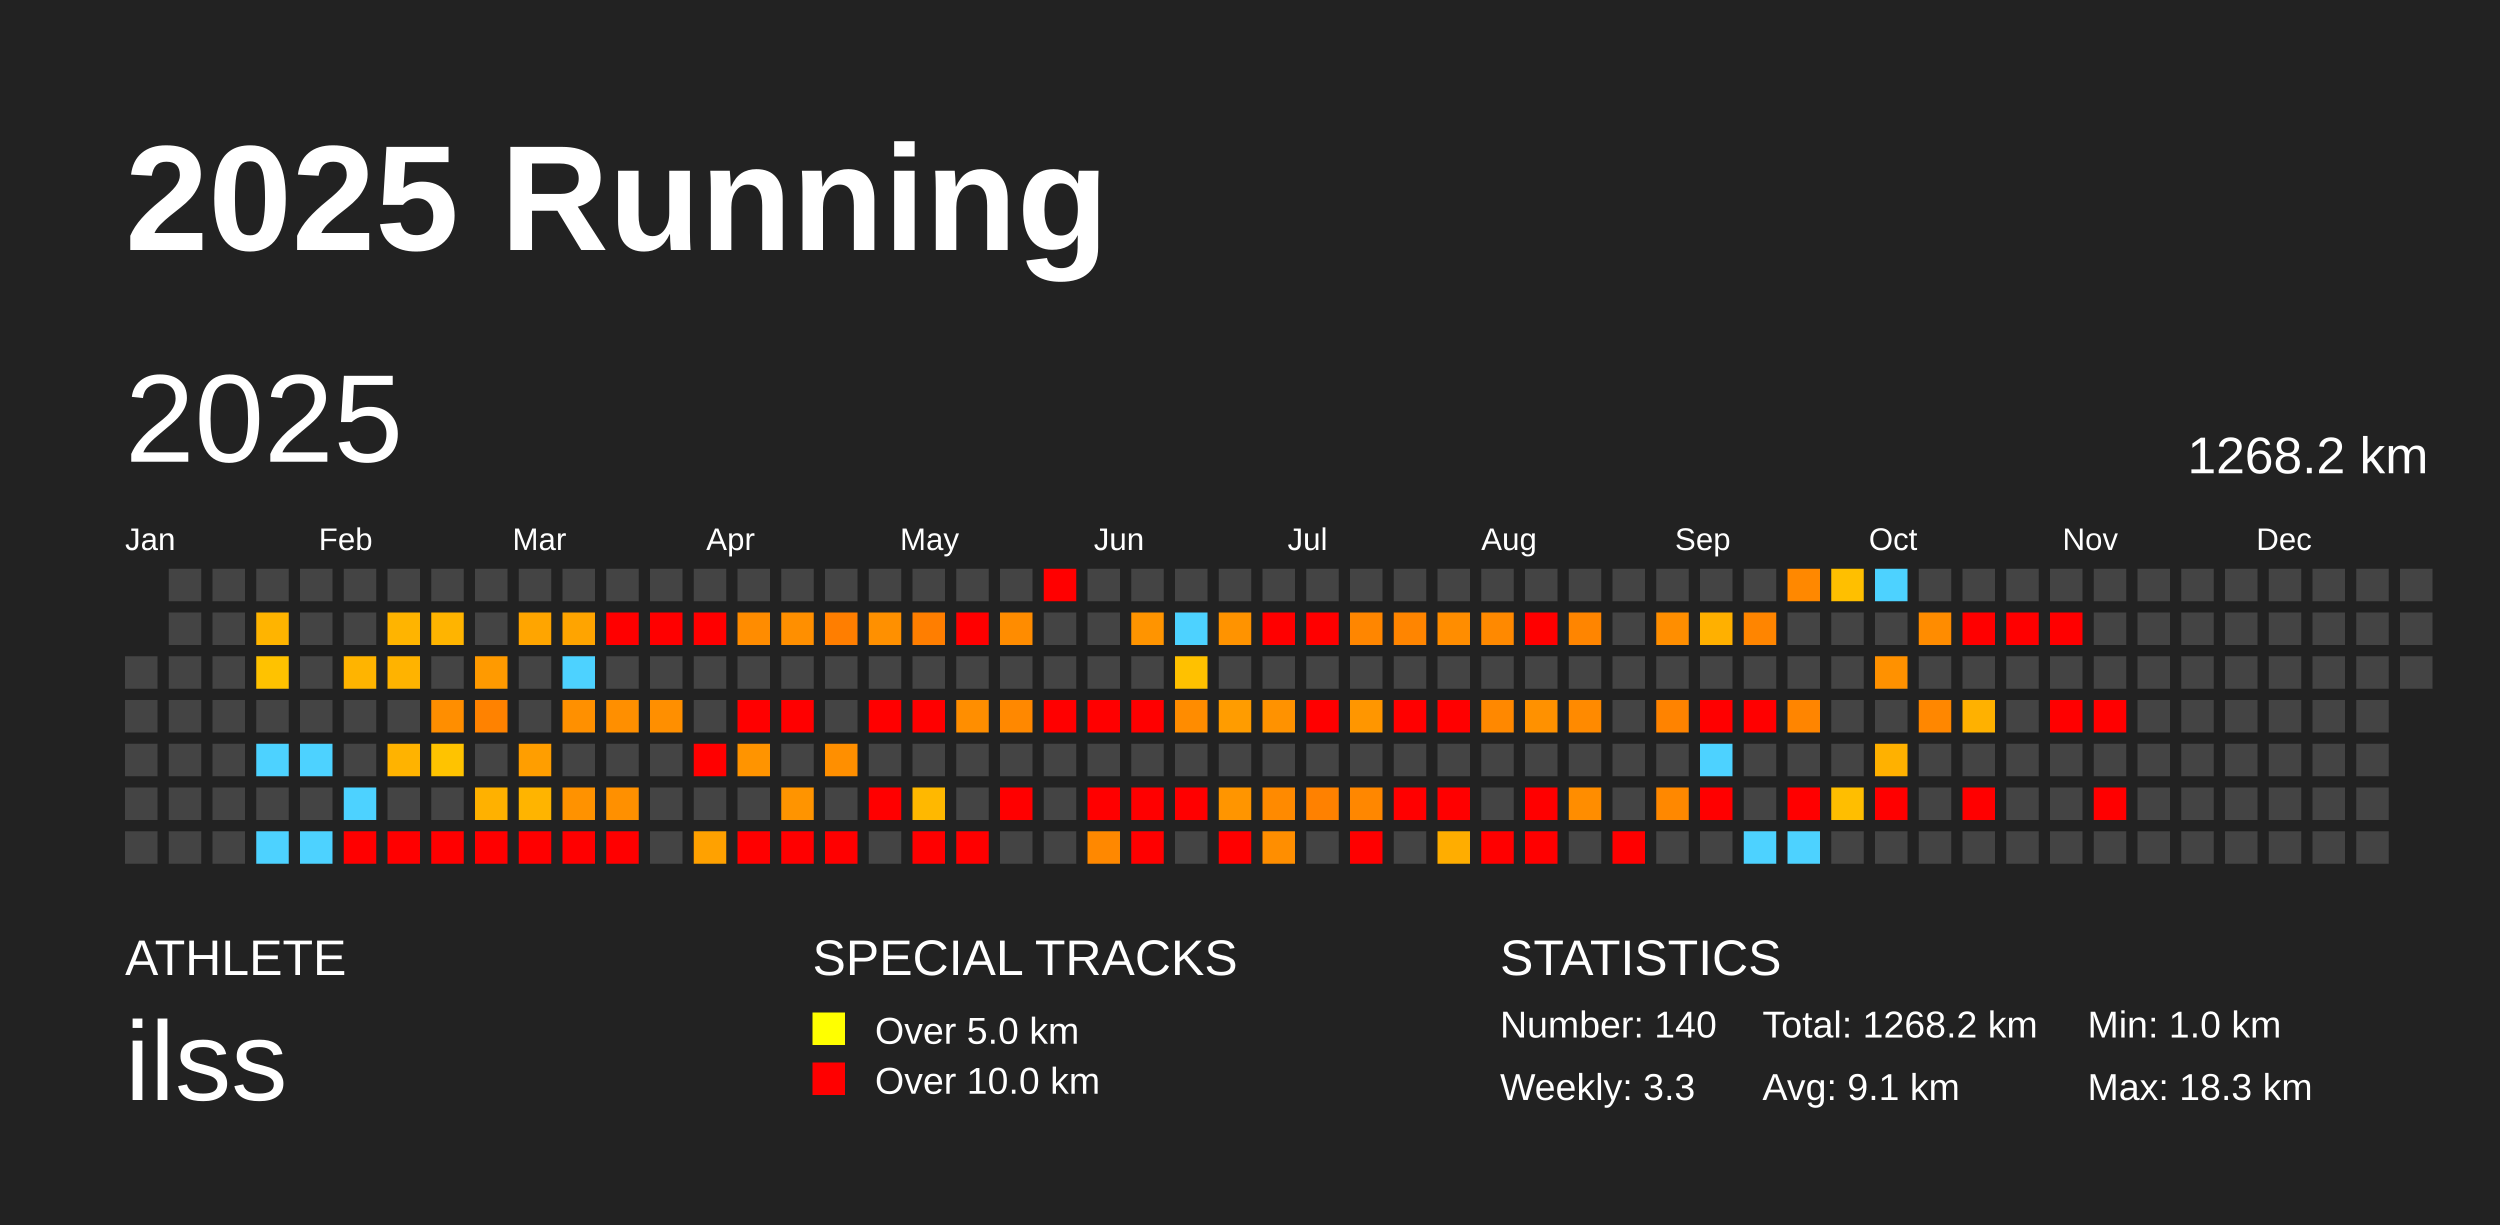
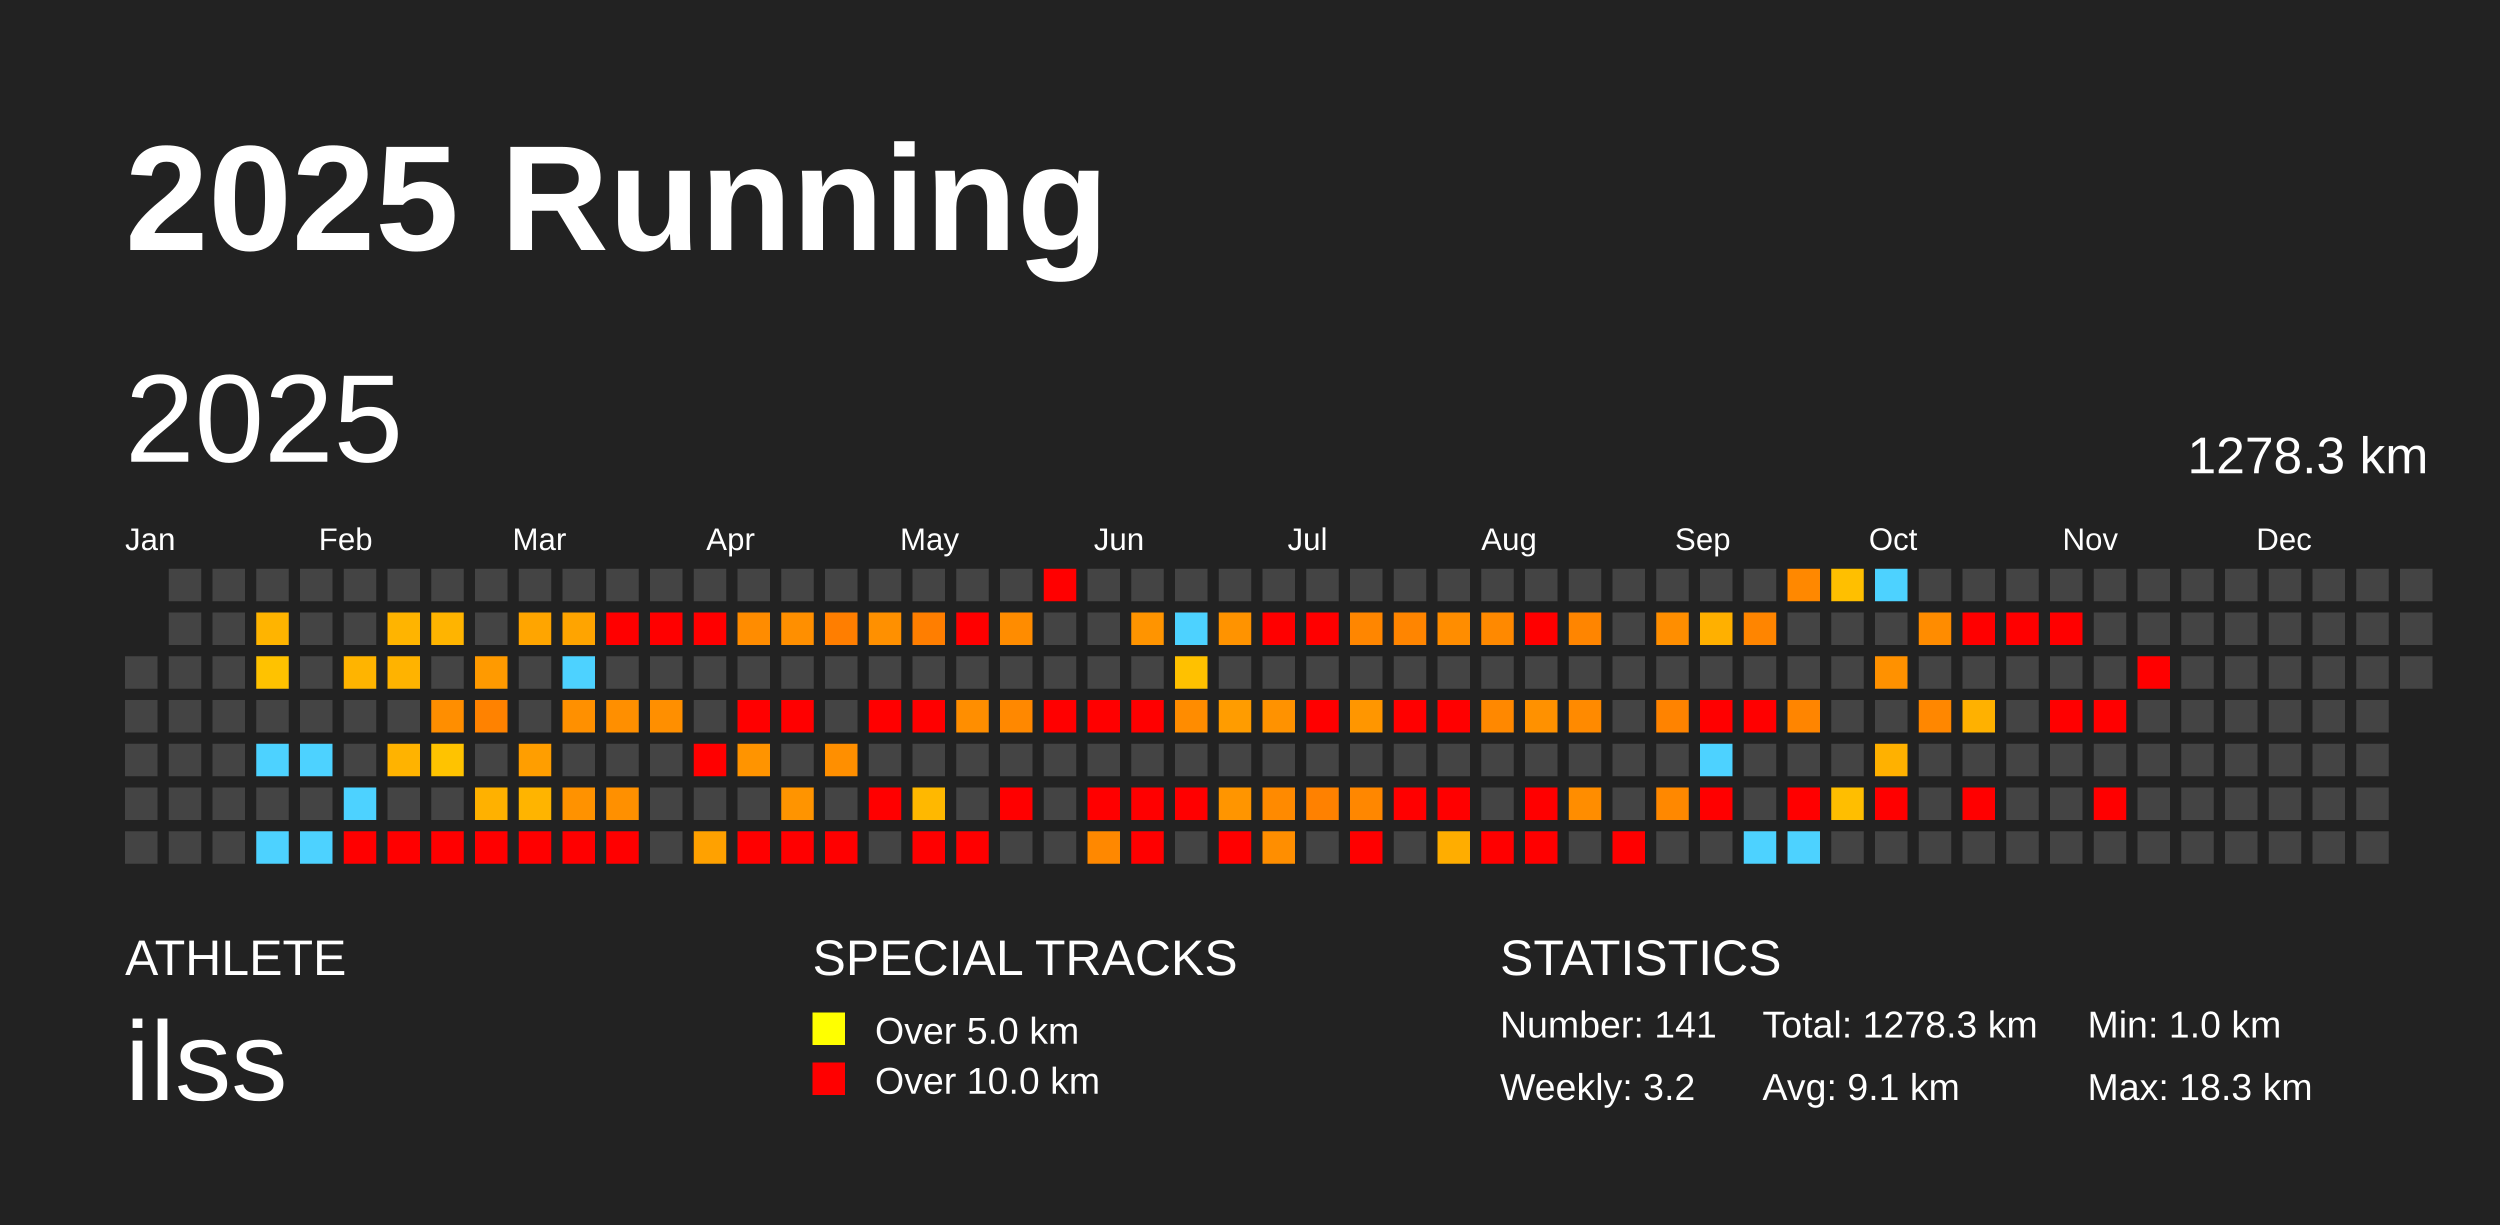
<svg xmlns="http://www.w3.org/2000/svg" baseProfile="full" height="98mm" version="1.1" viewBox="0,0,200,98" width="200mm">
  <defs />
  <rect fill="#222222" height="98" width="200" x="0" y="0" />
  <text fill="#FFFFFF" style="font-size:12px; font-family:Arial; font-weight:bold;" x="10" y="20">2025 Running</text>
  <text fill="#FFFFFF" style="font-size:4px; font-family:Arial" x="10" y="78">ATHLETE</text>
  <text fill="#FFFFFF" style="font-size:9px; font-family:Arial" x="10" y="88">ilss</text>
  <text fill="#FFFFFF" style="font-size:4px; font-family:Arial" x="65" y="78">SPECIAL TRACKS</text>
  <rect fill="yellow" height="2.6" width="2.6" x="65" y="81" />
  <text fill="#FFFFFF" style="font-size:3px; font-family:Arial" x="70" y="83.5">Over 5.0 km</text>
  <rect fill="red" height="2.6" width="2.6" x="65" y="85" />
  <text fill="#FFFFFF" style="font-size:3px; font-family:Arial" x="70" y="87.5">Over 10.0 km</text>
  <text fill="#FFFFFF" style="font-size:4px; font-family:Arial" x="120" y="78">STATISTICS</text>
-   <text fill="#FFFFFF" style="font-size:3px; font-family:Arial" x="120" y="83">Number: 140</text>
-   <text fill="#FFFFFF" style="font-size:3px; font-family:Arial" x="120" y="88">Weekly: 3.3</text>
-   <text fill="#FFFFFF" style="font-size:3px; font-family:Arial" x="141" y="83">Total: 1268.2 km</text>
+   <text fill="#FFFFFF" style="font-size:3px; font-family:Arial" x="120" y="83">Number: 141</text>
+   <text fill="#FFFFFF" style="font-size:3px; font-family:Arial" x="120" y="88">Weekly: 3.2</text>
+   <text fill="#FFFFFF" style="font-size:3px; font-family:Arial" x="141" y="83">Total: 1278.3 km</text>
  <text fill="#FFFFFF" style="font-size:3px; font-family:Arial" x="141" y="88">Avg: 9.1 km</text>
  <text fill="#FFFFFF" style="font-size:3px; font-family:Arial" x="167" y="83">Min: 1.0 km</text>
  <text fill="#FFFFFF" style="font-size:3px; font-family:Arial" x="167" y="88">Max: 18.3 km</text>
  <text dominant-baseline="hanging" fill="#FFFFFF" style="font-size:10.0px; font-family:Arial;" x="10" y="30">2025</text>
-   <text dominant-baseline="hanging" fill="#FFFFFF" style="font-size:4.125px; font-family:Arial;" x="175" y="35">1268.2 km</text>
+   <text dominant-baseline="hanging" fill="#FFFFFF" style="font-size:4.125px; font-family:Arial;" x="175" y="35">1278.3 km</text>
  <text fill="#FFFFFF" style="font-size:2.5px; font-family:Arial" x="10.0" y="44">Jan</text>
  <text fill="#FFFFFF" style="font-size:2.5px; font-family:Arial" x="25.5" y="44">Feb</text>
  <text fill="#FFFFFF" style="font-size:2.5px; font-family:Arial" x="41.0" y="44">Mar</text>
  <text fill="#FFFFFF" style="font-size:2.5px; font-family:Arial" x="56.5" y="44">Apr</text>
  <text fill="#FFFFFF" style="font-size:2.5px; font-family:Arial" x="72.0" y="44">May</text>
  <text fill="#FFFFFF" style="font-size:2.5px; font-family:Arial" x="87.5" y="44">Jun</text>
  <text fill="#FFFFFF" style="font-size:2.5px; font-family:Arial" x="103.0" y="44">Jul</text>
  <text fill="#FFFFFF" style="font-size:2.5px; font-family:Arial" x="118.5" y="44">Aug</text>
  <text fill="#FFFFFF" style="font-size:2.5px; font-family:Arial" x="134.0" y="44">Sep</text>
  <text fill="#FFFFFF" style="font-size:2.5px; font-family:Arial" x="149.5" y="44">Oct</text>
  <text fill="#FFFFFF" style="font-size:2.5px; font-family:Arial" x="165.0" y="44">Nov</text>
  <text fill="#FFFFFF" style="font-size:2.5px; font-family:Arial" x="180.5" y="44">Dec</text>
  <rect fill="#444444" height="2.6" width="2.6" x="10.0" y="52.5" />
  <rect fill="#444444" height="2.6" width="2.6" x="10.0" y="56.0" />
  <rect fill="#444444" height="2.6" width="2.6" x="10.0" y="59.5" />
  <rect fill="#444444" height="2.6" width="2.6" x="10.0" y="63.0" />
  <rect fill="#444444" height="2.6" width="2.6" x="10.0" y="66.5" />
  <rect fill="#444444" height="2.6" width="2.6" x="13.5" y="45.5" />
  <rect fill="#444444" height="2.6" width="2.6" x="13.5" y="49.0" />
  <rect fill="#444444" height="2.6" width="2.6" x="13.5" y="52.5" />
  <rect fill="#444444" height="2.6" width="2.6" x="13.5" y="56.0" />
  <rect fill="#444444" height="2.6" width="2.6" x="13.5" y="59.5" />
  <rect fill="#444444" height="2.6" width="2.6" x="13.5" y="63.0" />
  <rect fill="#444444" height="2.6" width="2.6" x="13.5" y="66.5" />
  <rect fill="#444444" height="2.6" width="2.6" x="17.0" y="45.5" />
  <rect fill="#444444" height="2.6" width="2.6" x="17.0" y="49.0" />
  <rect fill="#444444" height="2.6" width="2.6" x="17.0" y="52.5" />
  <rect fill="#444444" height="2.6" width="2.6" x="17.0" y="56.0" />
  <rect fill="#444444" height="2.6" width="2.6" x="17.0" y="59.5" />
  <rect fill="#444444" height="2.6" width="2.6" x="17.0" y="63.0" />
  <rect fill="#444444" height="2.6" width="2.6" x="17.0" y="66.5" />
  <rect fill="#444444" height="2.6" width="2.6" x="20.5" y="45.5" />
  <rect fill="#ffb400" height="2.6" width="2.6" x="20.5" y="49.0" />
  <rect fill="#ffc200" height="2.6" width="2.6" x="20.5" y="52.5" />
  <rect fill="#444444" height="2.6" width="2.6" x="20.5" y="56.0" />
  <rect fill="#4dd2ff" height="2.6" width="2.6" x="20.5" y="59.5" />
  <rect fill="#444444" height="2.6" width="2.6" x="20.5" y="63.0" />
  <rect fill="#4dd2ff" height="2.6" width="2.6" x="20.5" y="66.5" />
  <rect fill="#444444" height="2.6" width="2.6" x="24.0" y="45.5" />
  <rect fill="#444444" height="2.6" width="2.6" x="24.0" y="49.0" />
  <rect fill="#444444" height="2.6" width="2.6" x="24.0" y="52.5" />
  <rect fill="#444444" height="2.6" width="2.6" x="24.0" y="56.0" />
  <rect fill="#4dd2ff" height="2.6" width="2.6" x="24.0" y="59.5" />
  <rect fill="#444444" height="2.6" width="2.6" x="24.0" y="63.0" />
  <rect fill="#4dd2ff" height="2.6" width="2.6" x="24.0" y="66.5" />
  <rect fill="#444444" height="2.6" width="2.6" x="27.5" y="45.5" />
  <rect fill="#444444" height="2.6" width="2.6" x="27.5" y="49.0" />
  <rect fill="#ffb400" height="2.6" width="2.6" x="27.5" y="52.5" />
  <rect fill="#444444" height="2.6" width="2.6" x="27.5" y="56.0" />
  <rect fill="#444444" height="2.6" width="2.6" x="27.5" y="59.5" />
  <rect fill="#4dd2ff" height="2.6" width="2.6" x="27.5" y="63.0" />
  <rect fill="red" height="2.6" width="2.6" x="27.5" y="66.5" />
  <rect fill="#444444" height="2.6" width="2.6" x="31.0" y="45.5" />
  <rect fill="#ffb400" height="2.6" width="2.6" x="31.0" y="49.0" />
  <rect fill="#ffb300" height="2.6" width="2.6" x="31.0" y="52.5" />
  <rect fill="#444444" height="2.6" width="2.6" x="31.0" y="56.0" />
  <rect fill="#ffb300" height="2.6" width="2.6" x="31.0" y="59.5" />
  <rect fill="#444444" height="2.6" width="2.6" x="31.0" y="63.0" />
  <rect fill="red" height="2.6" width="2.6" x="31.0" y="66.5" />
  <rect fill="#444444" height="2.6" width="2.6" x="34.5" y="45.5" />
  <rect fill="#ffb400" height="2.6" width="2.6" x="34.5" y="49.0" />
  <rect fill="#444444" height="2.6" width="2.6" x="34.5" y="52.5" />
  <rect fill="#ff8e00" height="2.6" width="2.6" x="34.5" y="56.0" />
  <rect fill="#ffc300" height="2.6" width="2.6" x="34.5" y="59.5" />
  <rect fill="#444444" height="2.6" width="2.6" x="34.5" y="63.0" />
  <rect fill="red" height="2.6" width="2.6" x="34.5" y="66.5" />
  <rect fill="#444444" height="2.6" width="2.6" x="38.0" y="45.5" />
  <rect fill="#444444" height="2.6" width="2.6" x="38.0" y="49.0" />
  <rect fill="#ff9a00" height="2.6" width="2.6" x="38.0" y="52.5" />
  <rect fill="#ff8200" height="2.6" width="2.6" x="38.0" y="56.0" />
  <rect fill="#444444" height="2.6" width="2.6" x="38.0" y="59.5" />
  <rect fill="#ffb100" height="2.6" width="2.6" x="38.0" y="63.0" />
  <rect fill="red" height="2.6" width="2.6" x="38.0" y="66.5" />
  <rect fill="#444444" height="2.6" width="2.6" x="41.5" y="45.5" />
  <rect fill="#ffa500" height="2.6" width="2.6" x="41.5" y="49.0" />
  <rect fill="#444444" height="2.6" width="2.6" x="41.5" y="52.5" />
  <rect fill="#444444" height="2.6" width="2.6" x="41.5" y="56.0" />
  <rect fill="#ff9e00" height="2.6" width="2.6" x="41.5" y="59.5" />
  <rect fill="#ffb400" height="2.6" width="2.6" x="41.5" y="63.0" />
  <rect fill="red" height="2.6" width="2.6" x="41.5" y="66.5" />
  <rect fill="#444444" height="2.6" width="2.6" x="45.0" y="45.5" />
  <rect fill="#ffa400" height="2.6" width="2.6" x="45.0" y="49.0" />
  <rect fill="#4dd2ff" height="2.6" width="2.6" x="45.0" y="52.5" />
  <rect fill="#ff9000" height="2.6" width="2.6" x="45.0" y="56.0" />
  <rect fill="#444444" height="2.6" width="2.6" x="45.0" y="59.5" />
  <rect fill="#ff9200" height="2.6" width="2.6" x="45.0" y="63.0" />
  <rect fill="red" height="2.6" width="2.6" x="45.0" y="66.5" />
  <rect fill="#444444" height="2.6" width="2.6" x="48.5" y="45.5" />
  <rect fill="red" height="2.6" width="2.6" x="48.5" y="49.0" />
  <rect fill="#444444" height="2.6" width="2.6" x="48.5" y="52.5" />
  <rect fill="#ff8f00" height="2.6" width="2.6" x="48.5" y="56.0" />
  <rect fill="#444444" height="2.6" width="2.6" x="48.5" y="59.5" />
  <rect fill="#ff9000" height="2.6" width="2.6" x="48.5" y="63.0" />
  <rect fill="red" height="2.6" width="2.6" x="48.5" y="66.5" />
  <rect fill="#444444" height="2.6" width="2.6" x="52.0" y="45.5" />
  <rect fill="red" height="2.6" width="2.6" x="52.0" y="49.0" />
  <rect fill="#444444" height="2.6" width="2.6" x="52.0" y="52.5" />
  <rect fill="#ff8f00" height="2.6" width="2.6" x="52.0" y="56.0" />
  <rect fill="#444444" height="2.6" width="2.6" x="52.0" y="59.5" />
  <rect fill="#444444" height="2.6" width="2.6" x="52.0" y="63.0" />
  <rect fill="#444444" height="2.6" width="2.6" x="52.0" y="66.5" />
  <rect fill="#444444" height="2.6" width="2.6" x="55.5" y="45.5" />
  <rect fill="red" height="2.6" width="2.6" x="55.5" y="49.0" />
  <rect fill="#444444" height="2.6" width="2.6" x="55.5" y="52.5" />
  <rect fill="#444444" height="2.6" width="2.6" x="55.5" y="56.0" />
  <rect fill="red" height="2.6" width="2.6" x="55.5" y="59.5" />
  <rect fill="#444444" height="2.6" width="2.6" x="55.5" y="63.0" />
  <rect fill="#ffa100" height="2.6" width="2.6" x="55.5" y="66.5" />
  <rect fill="#444444" height="2.6" width="2.6" x="59.0" y="45.5" />
  <rect fill="#ff8c00" height="2.6" width="2.6" x="59.0" y="49.0" />
  <rect fill="#444444" height="2.6" width="2.6" x="59.0" y="52.5" />
  <rect fill="red" height="2.6" width="2.6" x="59.0" y="56.0" />
  <rect fill="#ff9400" height="2.6" width="2.6" x="59.0" y="59.5" />
  <rect fill="#444444" height="2.6" width="2.6" x="59.0" y="63.0" />
  <rect fill="red" height="2.6" width="2.6" x="59.0" y="66.5" />
  <rect fill="#444444" height="2.6" width="2.6" x="62.5" y="45.5" />
  <rect fill="#ff8f00" height="2.6" width="2.6" x="62.5" y="49.0" />
  <rect fill="#444444" height="2.6" width="2.6" x="62.5" y="52.5" />
  <rect fill="red" height="2.6" width="2.6" x="62.5" y="56.0" />
  <rect fill="#444444" height="2.6" width="2.6" x="62.5" y="59.5" />
  <rect fill="#ff9400" height="2.6" width="2.6" x="62.5" y="63.0" />
  <rect fill="red" height="2.6" width="2.6" x="62.5" y="66.5" />
  <rect fill="#444444" height="2.6" width="2.6" x="66.0" y="45.5" />
  <rect fill="#ff7e00" height="2.6" width="2.6" x="66.0" y="49.0" />
  <rect fill="#444444" height="2.6" width="2.6" x="66.0" y="52.5" />
  <rect fill="#444444" height="2.6" width="2.6" x="66.0" y="56.0" />
  <rect fill="#ff8f00" height="2.6" width="2.6" x="66.0" y="59.5" />
  <rect fill="#444444" height="2.6" width="2.6" x="66.0" y="63.0" />
  <rect fill="red" height="2.6" width="2.6" x="66.0" y="66.5" />
  <rect fill="#444444" height="2.6" width="2.6" x="69.5" y="45.5" />
  <rect fill="#ff9000" height="2.6" width="2.6" x="69.5" y="49.0" />
  <rect fill="#444444" height="2.6" width="2.6" x="69.5" y="52.5" />
  <rect fill="red" height="2.6" width="2.6" x="69.5" y="56.0" />
  <rect fill="#444444" height="2.6" width="2.6" x="69.5" y="59.5" />
  <rect fill="red" height="2.6" width="2.6" x="69.5" y="63.0" />
  <rect fill="#444444" height="2.6" width="2.6" x="69.5" y="66.5" />
  <rect fill="#444444" height="2.6" width="2.6" x="73.0" y="45.5" />
  <rect fill="#ff7e00" height="2.6" width="2.6" x="73.0" y="49.0" />
  <rect fill="#444444" height="2.6" width="2.6" x="73.0" y="52.5" />
  <rect fill="red" height="2.6" width="2.6" x="73.0" y="56.0" />
  <rect fill="#444444" height="2.6" width="2.6" x="73.0" y="59.5" />
  <rect fill="#ffb800" height="2.6" width="2.6" x="73.0" y="63.0" />
  <rect fill="red" height="2.6" width="2.6" x="73.0" y="66.5" />
  <rect fill="#444444" height="2.6" width="2.6" x="76.5" y="45.5" />
  <rect fill="red" height="2.6" width="2.6" x="76.5" y="49.0" />
  <rect fill="#444444" height="2.6" width="2.6" x="76.5" y="52.5" />
  <rect fill="#ff8e00" height="2.6" width="2.6" x="76.5" y="56.0" />
  <rect fill="#444444" height="2.6" width="2.6" x="76.5" y="59.5" />
  <rect fill="#444444" height="2.6" width="2.6" x="76.5" y="63.0" />
  <rect fill="red" height="2.6" width="2.6" x="76.5" y="66.5" />
  <rect fill="#444444" height="2.6" width="2.6" x="80.0" y="45.5" />
  <rect fill="#ff8c00" height="2.6" width="2.6" x="80.0" y="49.0" />
  <rect fill="#444444" height="2.6" width="2.6" x="80.0" y="52.5" />
  <rect fill="#ff8800" height="2.6" width="2.6" x="80.0" y="56.0" />
  <rect fill="#444444" height="2.6" width="2.6" x="80.0" y="59.5" />
  <rect fill="red" height="2.6" width="2.6" x="80.0" y="63.0" />
  <rect fill="#444444" height="2.6" width="2.6" x="80.0" y="66.5" />
  <rect fill="red" height="2.6" width="2.6" x="83.5" y="45.5" />
  <rect fill="#444444" height="2.6" width="2.6" x="83.5" y="49.0" />
  <rect fill="#444444" height="2.6" width="2.6" x="83.5" y="52.5" />
  <rect fill="red" height="2.6" width="2.6" x="83.5" y="56.0" />
  <rect fill="#444444" height="2.6" width="2.6" x="83.5" y="59.5" />
  <rect fill="#444444" height="2.6" width="2.6" x="83.5" y="63.0" />
  <rect fill="#444444" height="2.6" width="2.6" x="83.5" y="66.5" />
  <rect fill="#444444" height="2.6" width="2.6" x="87.0" y="45.5" />
  <rect fill="#444444" height="2.6" width="2.6" x="87.0" y="49.0" />
  <rect fill="#444444" height="2.6" width="2.6" x="87.0" y="52.5" />
  <rect fill="red" height="2.6" width="2.6" x="87.0" y="56.0" />
  <rect fill="#444444" height="2.6" width="2.6" x="87.0" y="59.5" />
  <rect fill="red" height="2.6" width="2.6" x="87.0" y="63.0" />
  <rect fill="#ff8800" height="2.6" width="2.6" x="87.0" y="66.5" />
  <rect fill="#444444" height="2.6" width="2.6" x="90.5" y="45.5" />
  <rect fill="#ff9400" height="2.6" width="2.6" x="90.5" y="49.0" />
  <rect fill="#444444" height="2.6" width="2.6" x="90.5" y="52.5" />
  <rect fill="red" height="2.6" width="2.6" x="90.5" y="56.0" />
  <rect fill="#444444" height="2.6" width="2.6" x="90.5" y="59.5" />
  <rect fill="red" height="2.6" width="2.6" x="90.5" y="63.0" />
  <rect fill="red" height="2.6" width="2.6" x="90.5" y="66.5" />
  <rect fill="#444444" height="2.6" width="2.6" x="94.0" y="45.5" />
  <rect fill="#4dd2ff" height="2.6" width="2.6" x="94.0" y="49.0" />
  <rect fill="#ffc100" height="2.6" width="2.6" x="94.0" y="52.5" />
  <rect fill="#ff8c00" height="2.6" width="2.6" x="94.0" y="56.0" />
  <rect fill="#444444" height="2.6" width="2.6" x="94.0" y="59.5" />
  <rect fill="red" height="2.6" width="2.6" x="94.0" y="63.0" />
  <rect fill="#444444" height="2.6" width="2.6" x="94.0" y="66.5" />
  <rect fill="#444444" height="2.6" width="2.6" x="97.5" y="45.5" />
  <rect fill="#ff9300" height="2.6" width="2.6" x="97.5" y="49.0" />
  <rect fill="#444444" height="2.6" width="2.6" x="97.5" y="52.5" />
  <rect fill="#ff9c00" height="2.6" width="2.6" x="97.5" y="56.0" />
  <rect fill="#444444" height="2.6" width="2.6" x="97.5" y="59.5" />
  <rect fill="#ff9500" height="2.6" width="2.6" x="97.5" y="63.0" />
  <rect fill="red" height="2.6" width="2.6" x="97.5" y="66.5" />
  <rect fill="#444444" height="2.6" width="2.6" x="101.0" y="45.5" />
  <rect fill="red" height="2.6" width="2.6" x="101.0" y="49.0" />
  <rect fill="#444444" height="2.6" width="2.6" x="101.0" y="52.5" />
  <rect fill="#ff9200" height="2.6" width="2.6" x="101.0" y="56.0" />
  <rect fill="#444444" height="2.6" width="2.6" x="101.0" y="59.5" />
  <rect fill="#ff8a00" height="2.6" width="2.6" x="101.0" y="63.0" />
  <rect fill="#ff8e00" height="2.6" width="2.6" x="101.0" y="66.5" />
  <rect fill="#444444" height="2.6" width="2.6" x="104.5" y="45.5" />
  <rect fill="red" height="2.6" width="2.6" x="104.5" y="49.0" />
  <rect fill="#444444" height="2.6" width="2.6" x="104.5" y="52.5" />
  <rect fill="red" height="2.6" width="2.6" x="104.5" y="56.0" />
  <rect fill="#444444" height="2.6" width="2.6" x="104.5" y="59.5" />
  <rect fill="#ff8100" height="2.6" width="2.6" x="104.5" y="63.0" />
  <rect fill="#444444" height="2.6" width="2.6" x="104.5" y="66.5" />
  <rect fill="#444444" height="2.6" width="2.6" x="108.0" y="45.5" />
  <rect fill="#ff8600" height="2.6" width="2.6" x="108.0" y="49.0" />
  <rect fill="#444444" height="2.6" width="2.6" x="108.0" y="52.5" />
  <rect fill="#ff9600" height="2.6" width="2.6" x="108.0" y="56.0" />
  <rect fill="#444444" height="2.6" width="2.6" x="108.0" y="59.5" />
  <rect fill="#ff8700" height="2.6" width="2.6" x="108.0" y="63.0" />
  <rect fill="red" height="2.6" width="2.6" x="108.0" y="66.5" />
  <rect fill="#444444" height="2.6" width="2.6" x="111.5" y="45.5" />
  <rect fill="#ff8500" height="2.6" width="2.6" x="111.5" y="49.0" />
  <rect fill="#444444" height="2.6" width="2.6" x="111.5" y="52.5" />
  <rect fill="red" height="2.6" width="2.6" x="111.5" y="56.0" />
  <rect fill="#444444" height="2.6" width="2.6" x="111.5" y="59.5" />
  <rect fill="red" height="2.6" width="2.6" x="111.5" y="63.0" />
  <rect fill="#444444" height="2.6" width="2.6" x="111.5" y="66.5" />
  <rect fill="#444444" height="2.6" width="2.6" x="115.0" y="45.5" />
  <rect fill="#ff8d00" height="2.6" width="2.6" x="115.0" y="49.0" />
  <rect fill="#444444" height="2.6" width="2.6" x="115.0" y="52.5" />
  <rect fill="red" height="2.6" width="2.6" x="115.0" y="56.0" />
  <rect fill="#444444" height="2.6" width="2.6" x="115.0" y="59.5" />
  <rect fill="red" height="2.6" width="2.6" x="115.0" y="63.0" />
  <rect fill="#ffad00" height="2.6" width="2.6" x="115.0" y="66.5" />
  <rect fill="#444444" height="2.6" width="2.6" x="118.5" y="45.5" />
  <rect fill="#ff8900" height="2.6" width="2.6" x="118.5" y="49.0" />
  <rect fill="#444444" height="2.6" width="2.6" x="118.5" y="52.5" />
  <rect fill="#ff8800" height="2.6" width="2.6" x="118.5" y="56.0" />
  <rect fill="#444444" height="2.6" width="2.6" x="118.5" y="59.5" />
  <rect fill="#444444" height="2.6" width="2.6" x="118.5" y="63.0" />
  <rect fill="red" height="2.6" width="2.6" x="118.5" y="66.5" />
  <rect fill="#444444" height="2.6" width="2.6" x="122.0" y="45.5" />
  <rect fill="red" height="2.6" width="2.6" x="122.0" y="49.0" />
  <rect fill="#444444" height="2.6" width="2.6" x="122.0" y="52.5" />
  <rect fill="#ff9100" height="2.6" width="2.6" x="122.0" y="56.0" />
  <rect fill="#444444" height="2.6" width="2.6" x="122.0" y="59.5" />
  <rect fill="red" height="2.6" width="2.6" x="122.0" y="63.0" />
  <rect fill="red" height="2.6" width="2.6" x="122.0" y="66.5" />
  <rect fill="#444444" height="2.6" width="2.6" x="125.5" y="45.5" />
  <rect fill="#ff8500" height="2.6" width="2.6" x="125.5" y="49.0" />
  <rect fill="#444444" height="2.6" width="2.6" x="125.5" y="52.5" />
  <rect fill="#ff8a00" height="2.6" width="2.6" x="125.5" y="56.0" />
  <rect fill="#444444" height="2.6" width="2.6" x="125.5" y="59.5" />
  <rect fill="#ff8d00" height="2.6" width="2.6" x="125.5" y="63.0" />
  <rect fill="#444444" height="2.6" width="2.6" x="125.5" y="66.5" />
  <rect fill="#444444" height="2.6" width="2.6" x="129.0" y="45.5" />
  <rect fill="#444444" height="2.6" width="2.6" x="129.0" y="49.0" />
  <rect fill="#444444" height="2.6" width="2.6" x="129.0" y="52.5" />
  <rect fill="#444444" height="2.6" width="2.6" x="129.0" y="56.0" />
  <rect fill="#444444" height="2.6" width="2.6" x="129.0" y="59.5" />
  <rect fill="#444444" height="2.6" width="2.6" x="129.0" y="63.0" />
  <rect fill="red" height="2.6" width="2.6" x="129.0" y="66.5" />
  <rect fill="#444444" height="2.6" width="2.6" x="132.5" y="45.5" />
  <rect fill="#ff8e00" height="2.6" width="2.6" x="132.5" y="49.0" />
  <rect fill="#444444" height="2.6" width="2.6" x="132.5" y="52.5" />
  <rect fill="#ff8300" height="2.6" width="2.6" x="132.5" y="56.0" />
  <rect fill="#444444" height="2.6" width="2.6" x="132.5" y="59.5" />
  <rect fill="#ff8800" height="2.6" width="2.6" x="132.5" y="63.0" />
  <rect fill="#444444" height="2.6" width="2.6" x="132.5" y="66.5" />
  <rect fill="#444444" height="2.6" width="2.6" x="136.0" y="45.5" />
  <rect fill="#ffb000" height="2.6" width="2.6" x="136.0" y="49.0" />
  <rect fill="#444444" height="2.6" width="2.6" x="136.0" y="52.5" />
  <rect fill="red" height="2.6" width="2.6" x="136.0" y="56.0" />
  <rect fill="#4dd2ff" height="2.6" width="2.6" x="136.0" y="59.5" />
  <rect fill="red" height="2.6" width="2.6" x="136.0" y="63.0" />
  <rect fill="#444444" height="2.6" width="2.6" x="136.0" y="66.5" />
  <rect fill="#444444" height="2.6" width="2.6" x="139.5" y="45.5" />
  <rect fill="#ff8500" height="2.6" width="2.6" x="139.5" y="49.0" />
  <rect fill="#444444" height="2.6" width="2.6" x="139.5" y="52.5" />
  <rect fill="red" height="2.6" width="2.6" x="139.5" y="56.0" />
  <rect fill="#444444" height="2.6" width="2.6" x="139.5" y="59.5" />
  <rect fill="#444444" height="2.6" width="2.6" x="139.5" y="63.0" />
  <rect fill="#4dd2ff" height="2.6" width="2.6" x="139.5" y="66.5" />
  <rect fill="#ff8800" height="2.6" width="2.6" x="143.0" y="45.5" />
  <rect fill="#444444" height="2.6" width="2.6" x="143.0" y="49.0" />
  <rect fill="#444444" height="2.6" width="2.6" x="143.0" y="52.5" />
  <rect fill="#ff8500" height="2.6" width="2.6" x="143.0" y="56.0" />
  <rect fill="#444444" height="2.6" width="2.6" x="143.0" y="59.5" />
  <rect fill="red" height="2.6" width="2.6" x="143.0" y="63.0" />
  <rect fill="#4dd2ff" height="2.6" width="2.6" x="143.0" y="66.5" />
  <rect fill="#ffbf00" height="2.6" width="2.6" x="146.5" y="45.5" />
  <rect fill="#444444" height="2.6" width="2.6" x="146.5" y="49.0" />
  <rect fill="#444444" height="2.6" width="2.6" x="146.5" y="52.5" />
  <rect fill="#444444" height="2.6" width="2.6" x="146.5" y="56.0" />
  <rect fill="#444444" height="2.6" width="2.6" x="146.5" y="59.5" />
  <rect fill="#ffbe00" height="2.6" width="2.6" x="146.5" y="63.0" />
  <rect fill="#444444" height="2.6" width="2.6" x="146.5" y="66.5" />
  <rect fill="#4dd2ff" height="2.6" width="2.6" x="150.0" y="45.5" />
  <rect fill="#444444" height="2.6" width="2.6" x="150.0" y="49.0" />
  <rect fill="#ff9100" height="2.6" width="2.6" x="150.0" y="52.5" />
  <rect fill="#444444" height="2.6" width="2.6" x="150.0" y="56.0" />
  <rect fill="#ffb100" height="2.6" width="2.6" x="150.0" y="59.5" />
  <rect fill="red" height="2.6" width="2.6" x="150.0" y="63.0" />
  <rect fill="#444444" height="2.6" width="2.6" x="150.0" y="66.5" />
  <rect fill="#444444" height="2.6" width="2.6" x="153.5" y="45.5" />
  <rect fill="#ff8c00" height="2.6" width="2.6" x="153.5" y="49.0" />
  <rect fill="#444444" height="2.6" width="2.6" x="153.5" y="52.5" />
  <rect fill="#ff8700" height="2.6" width="2.6" x="153.5" y="56.0" />
  <rect fill="#444444" height="2.6" width="2.6" x="153.5" y="59.5" />
  <rect fill="#444444" height="2.6" width="2.6" x="153.5" y="63.0" />
  <rect fill="#444444" height="2.6" width="2.6" x="153.5" y="66.5" />
  <rect fill="#444444" height="2.6" width="2.6" x="157.0" y="45.5" />
  <rect fill="red" height="2.6" width="2.6" x="157.0" y="49.0" />
  <rect fill="#444444" height="2.6" width="2.6" x="157.0" y="52.5" />
  <rect fill="#ffb100" height="2.6" width="2.6" x="157.0" y="56.0" />
  <rect fill="#444444" height="2.6" width="2.6" x="157.0" y="59.5" />
  <rect fill="red" height="2.6" width="2.6" x="157.0" y="63.0" />
  <rect fill="#444444" height="2.6" width="2.6" x="157.0" y="66.5" />
  <rect fill="#444444" height="2.6" width="2.6" x="160.5" y="45.5" />
  <rect fill="red" height="2.6" width="2.6" x="160.5" y="49.0" />
  <rect fill="#444444" height="2.6" width="2.6" x="160.5" y="52.5" />
  <rect fill="#444444" height="2.6" width="2.6" x="160.5" y="56.0" />
  <rect fill="#444444" height="2.6" width="2.6" x="160.5" y="59.5" />
  <rect fill="#444444" height="2.6" width="2.6" x="160.5" y="63.0" />
  <rect fill="#444444" height="2.6" width="2.6" x="160.5" y="66.5" />
  <rect fill="#444444" height="2.6" width="2.6" x="164.0" y="45.5" />
  <rect fill="red" height="2.6" width="2.6" x="164.0" y="49.0" />
  <rect fill="#444444" height="2.6" width="2.6" x="164.0" y="52.5" />
  <rect fill="red" height="2.6" width="2.6" x="164.0" y="56.0" />
  <rect fill="#444444" height="2.6" width="2.6" x="164.0" y="59.5" />
  <rect fill="#444444" height="2.6" width="2.6" x="164.0" y="63.0" />
  <rect fill="#444444" height="2.6" width="2.6" x="164.0" y="66.5" />
  <rect fill="#444444" height="2.6" width="2.6" x="167.5" y="45.5" />
  <rect fill="#444444" height="2.6" width="2.6" x="167.5" y="49.0" />
  <rect fill="#444444" height="2.6" width="2.6" x="167.5" y="52.5" />
  <rect fill="red" height="2.6" width="2.6" x="167.5" y="56.0" />
  <rect fill="#444444" height="2.6" width="2.6" x="167.5" y="59.5" />
  <rect fill="red" height="2.6" width="2.6" x="167.5" y="63.0" />
  <rect fill="#444444" height="2.6" width="2.6" x="167.5" y="66.5" />
  <rect fill="#444444" height="2.6" width="2.6" x="171.0" y="45.5" />
  <rect fill="#444444" height="2.6" width="2.6" x="171.0" y="49.0" />
-   <rect fill="#444444" height="2.6" width="2.6" x="171.0" y="52.5" />
+   <rect fill="red" height="2.6" width="2.6" x="171.0" y="52.5" />
  <rect fill="#444444" height="2.6" width="2.6" x="171.0" y="56.0" />
  <rect fill="#444444" height="2.6" width="2.6" x="171.0" y="59.5" />
  <rect fill="#444444" height="2.6" width="2.6" x="171.0" y="63.0" />
  <rect fill="#444444" height="2.6" width="2.6" x="171.0" y="66.5" />
  <rect fill="#444444" height="2.6" width="2.6" x="174.5" y="45.5" />
  <rect fill="#444444" height="2.6" width="2.6" x="174.5" y="49.0" />
  <rect fill="#444444" height="2.6" width="2.6" x="174.5" y="52.5" />
  <rect fill="#444444" height="2.6" width="2.6" x="174.5" y="56.0" />
  <rect fill="#444444" height="2.6" width="2.6" x="174.5" y="59.5" />
  <rect fill="#444444" height="2.6" width="2.6" x="174.5" y="63.0" />
  <rect fill="#444444" height="2.6" width="2.6" x="174.5" y="66.5" />
  <rect fill="#444444" height="2.6" width="2.6" x="178.0" y="45.5" />
  <rect fill="#444444" height="2.6" width="2.6" x="178.0" y="49.0" />
  <rect fill="#444444" height="2.6" width="2.6" x="178.0" y="52.5" />
  <rect fill="#444444" height="2.6" width="2.6" x="178.0" y="56.0" />
  <rect fill="#444444" height="2.6" width="2.6" x="178.0" y="59.5" />
  <rect fill="#444444" height="2.6" width="2.6" x="178.0" y="63.0" />
  <rect fill="#444444" height="2.6" width="2.6" x="178.0" y="66.5" />
  <rect fill="#444444" height="2.6" width="2.6" x="181.5" y="45.5" />
  <rect fill="#444444" height="2.6" width="2.6" x="181.5" y="49.0" />
  <rect fill="#444444" height="2.6" width="2.6" x="181.5" y="52.5" />
  <rect fill="#444444" height="2.6" width="2.6" x="181.5" y="56.0" />
  <rect fill="#444444" height="2.6" width="2.6" x="181.5" y="59.5" />
  <rect fill="#444444" height="2.6" width="2.6" x="181.5" y="63.0" />
  <rect fill="#444444" height="2.6" width="2.6" x="181.5" y="66.5" />
  <rect fill="#444444" height="2.6" width="2.6" x="185.0" y="45.5" />
  <rect fill="#444444" height="2.6" width="2.6" x="185.0" y="49.0" />
  <rect fill="#444444" height="2.6" width="2.6" x="185.0" y="52.5" />
  <rect fill="#444444" height="2.6" width="2.6" x="185.0" y="56.0" />
  <rect fill="#444444" height="2.6" width="2.6" x="185.0" y="59.5" />
  <rect fill="#444444" height="2.6" width="2.6" x="185.0" y="63.0" />
  <rect fill="#444444" height="2.6" width="2.6" x="185.0" y="66.5" />
  <rect fill="#444444" height="2.6" width="2.6" x="188.5" y="45.5" />
  <rect fill="#444444" height="2.6" width="2.6" x="188.5" y="49.0" />
  <rect fill="#444444" height="2.6" width="2.6" x="188.5" y="52.5" />
  <rect fill="#444444" height="2.6" width="2.6" x="188.5" y="56.0" />
  <rect fill="#444444" height="2.6" width="2.6" x="188.5" y="59.5" />
  <rect fill="#444444" height="2.6" width="2.6" x="188.5" y="63.0" />
  <rect fill="#444444" height="2.6" width="2.6" x="188.5" y="66.5" />
  <rect fill="#444444" height="2.6" width="2.6" x="192.0" y="45.5" />
  <rect fill="#444444" height="2.6" width="2.6" x="192.0" y="49.0" />
  <rect fill="#444444" height="2.6" width="2.6" x="192.0" y="52.5" />
</svg>
